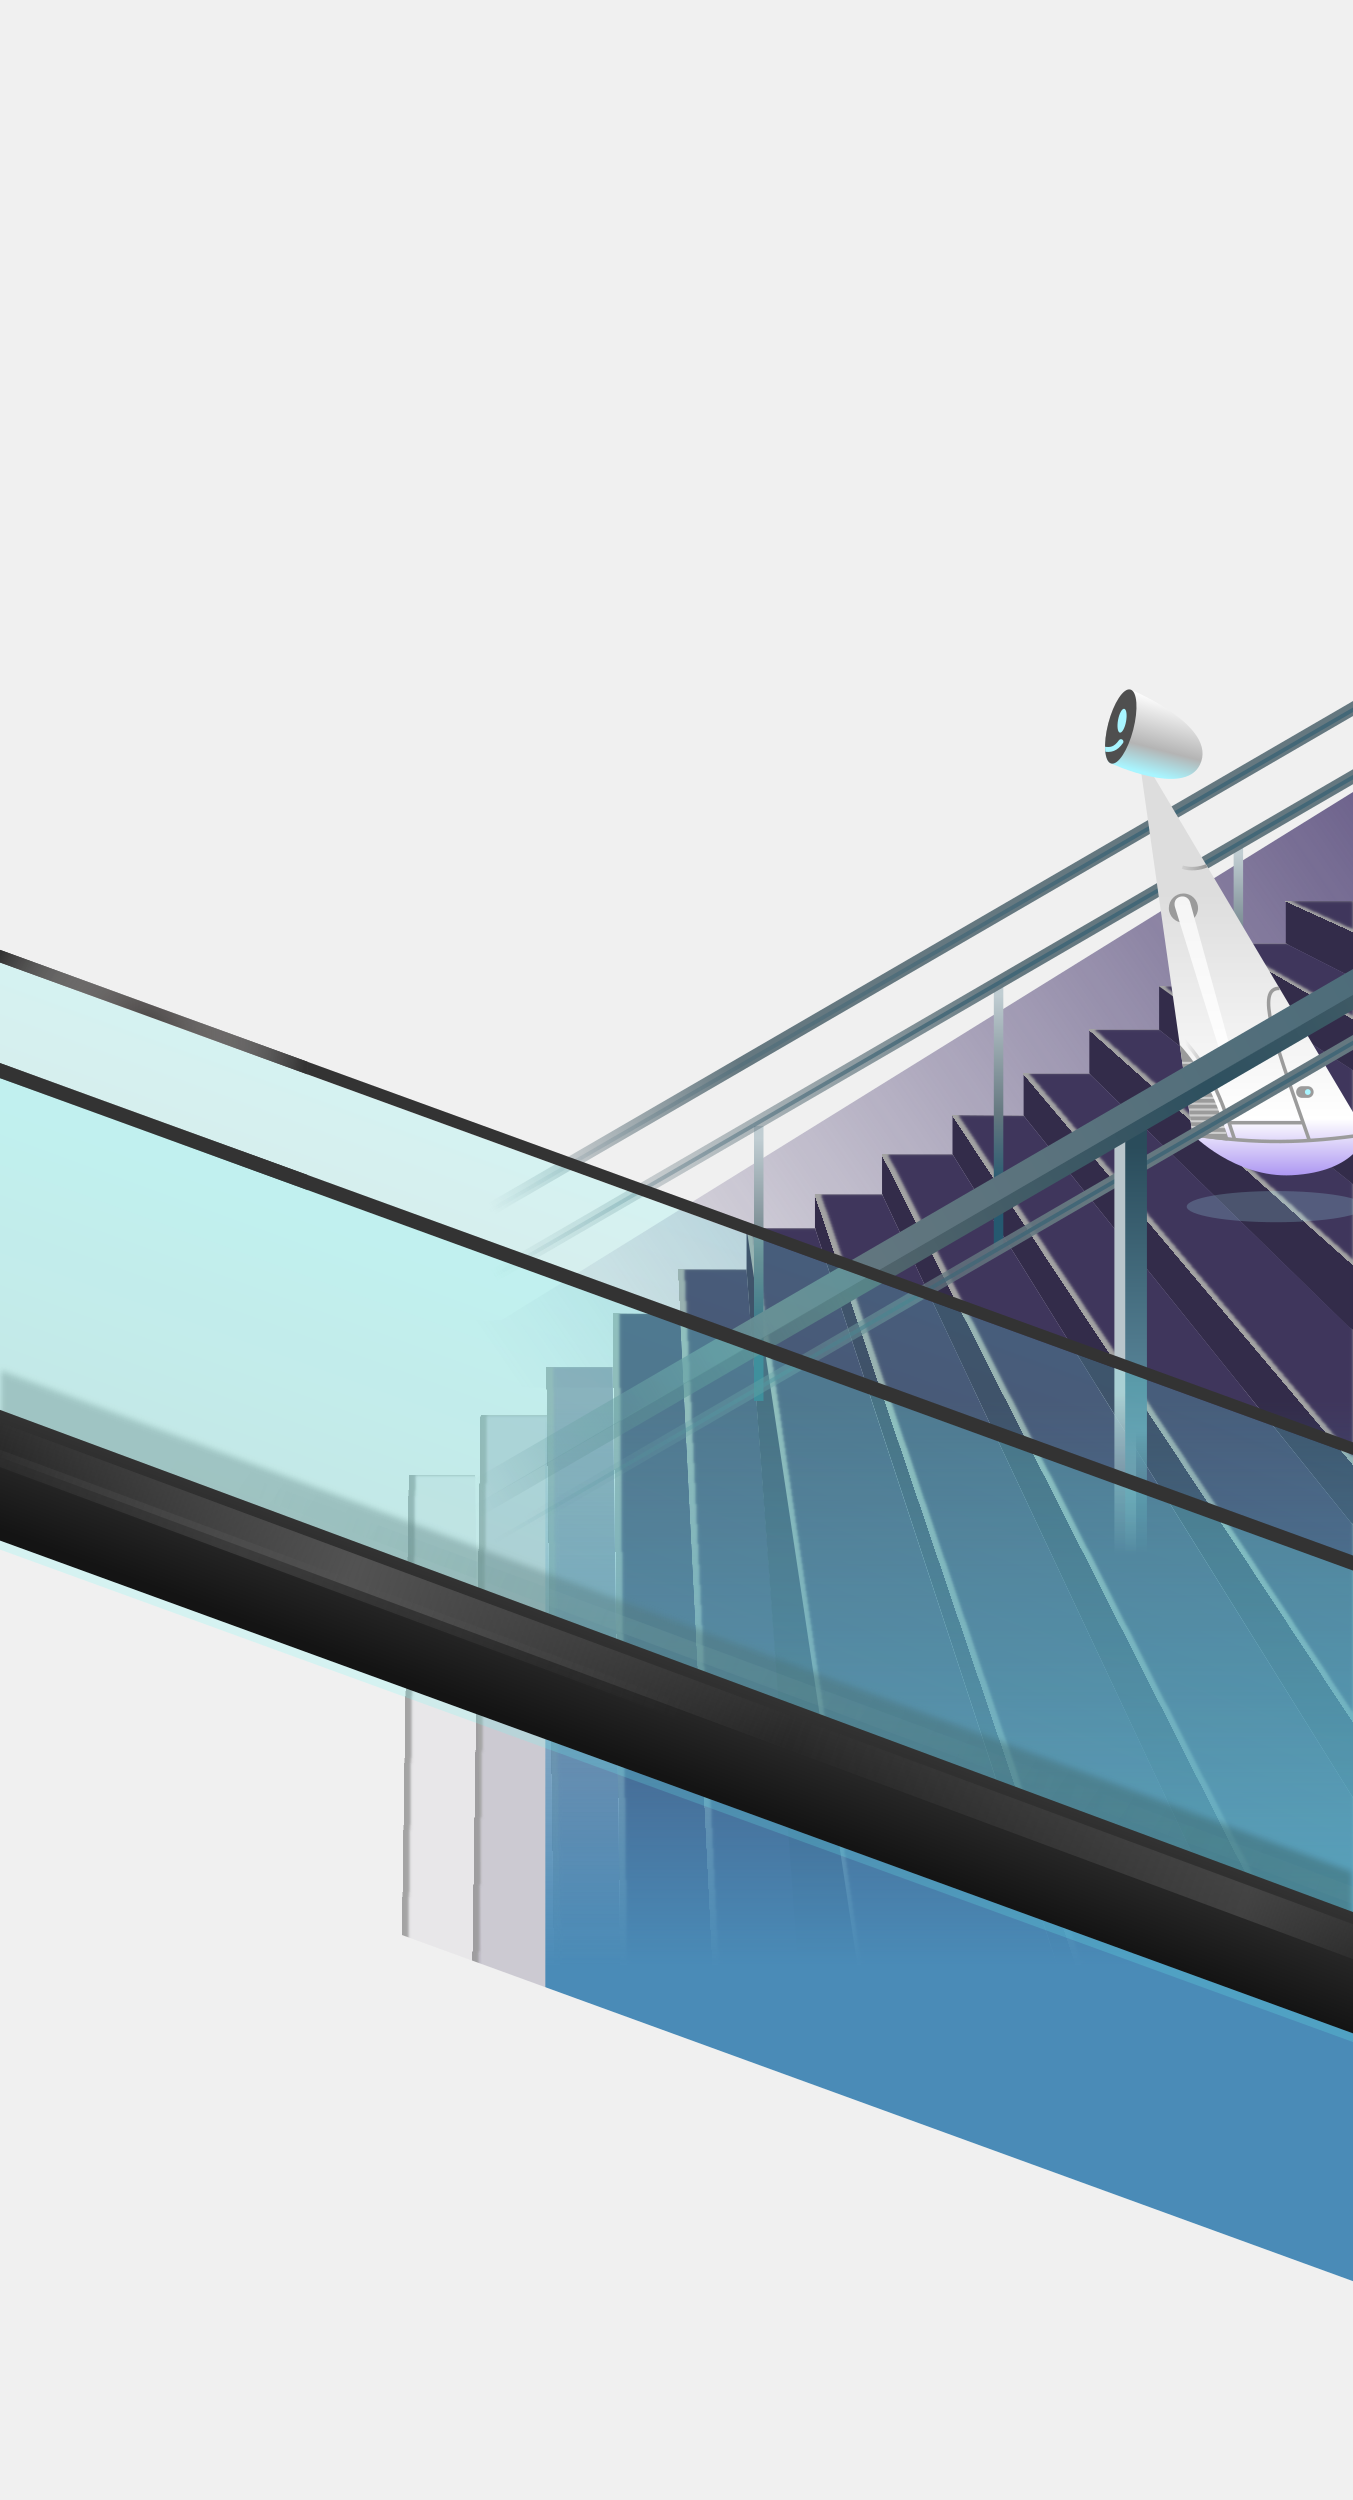
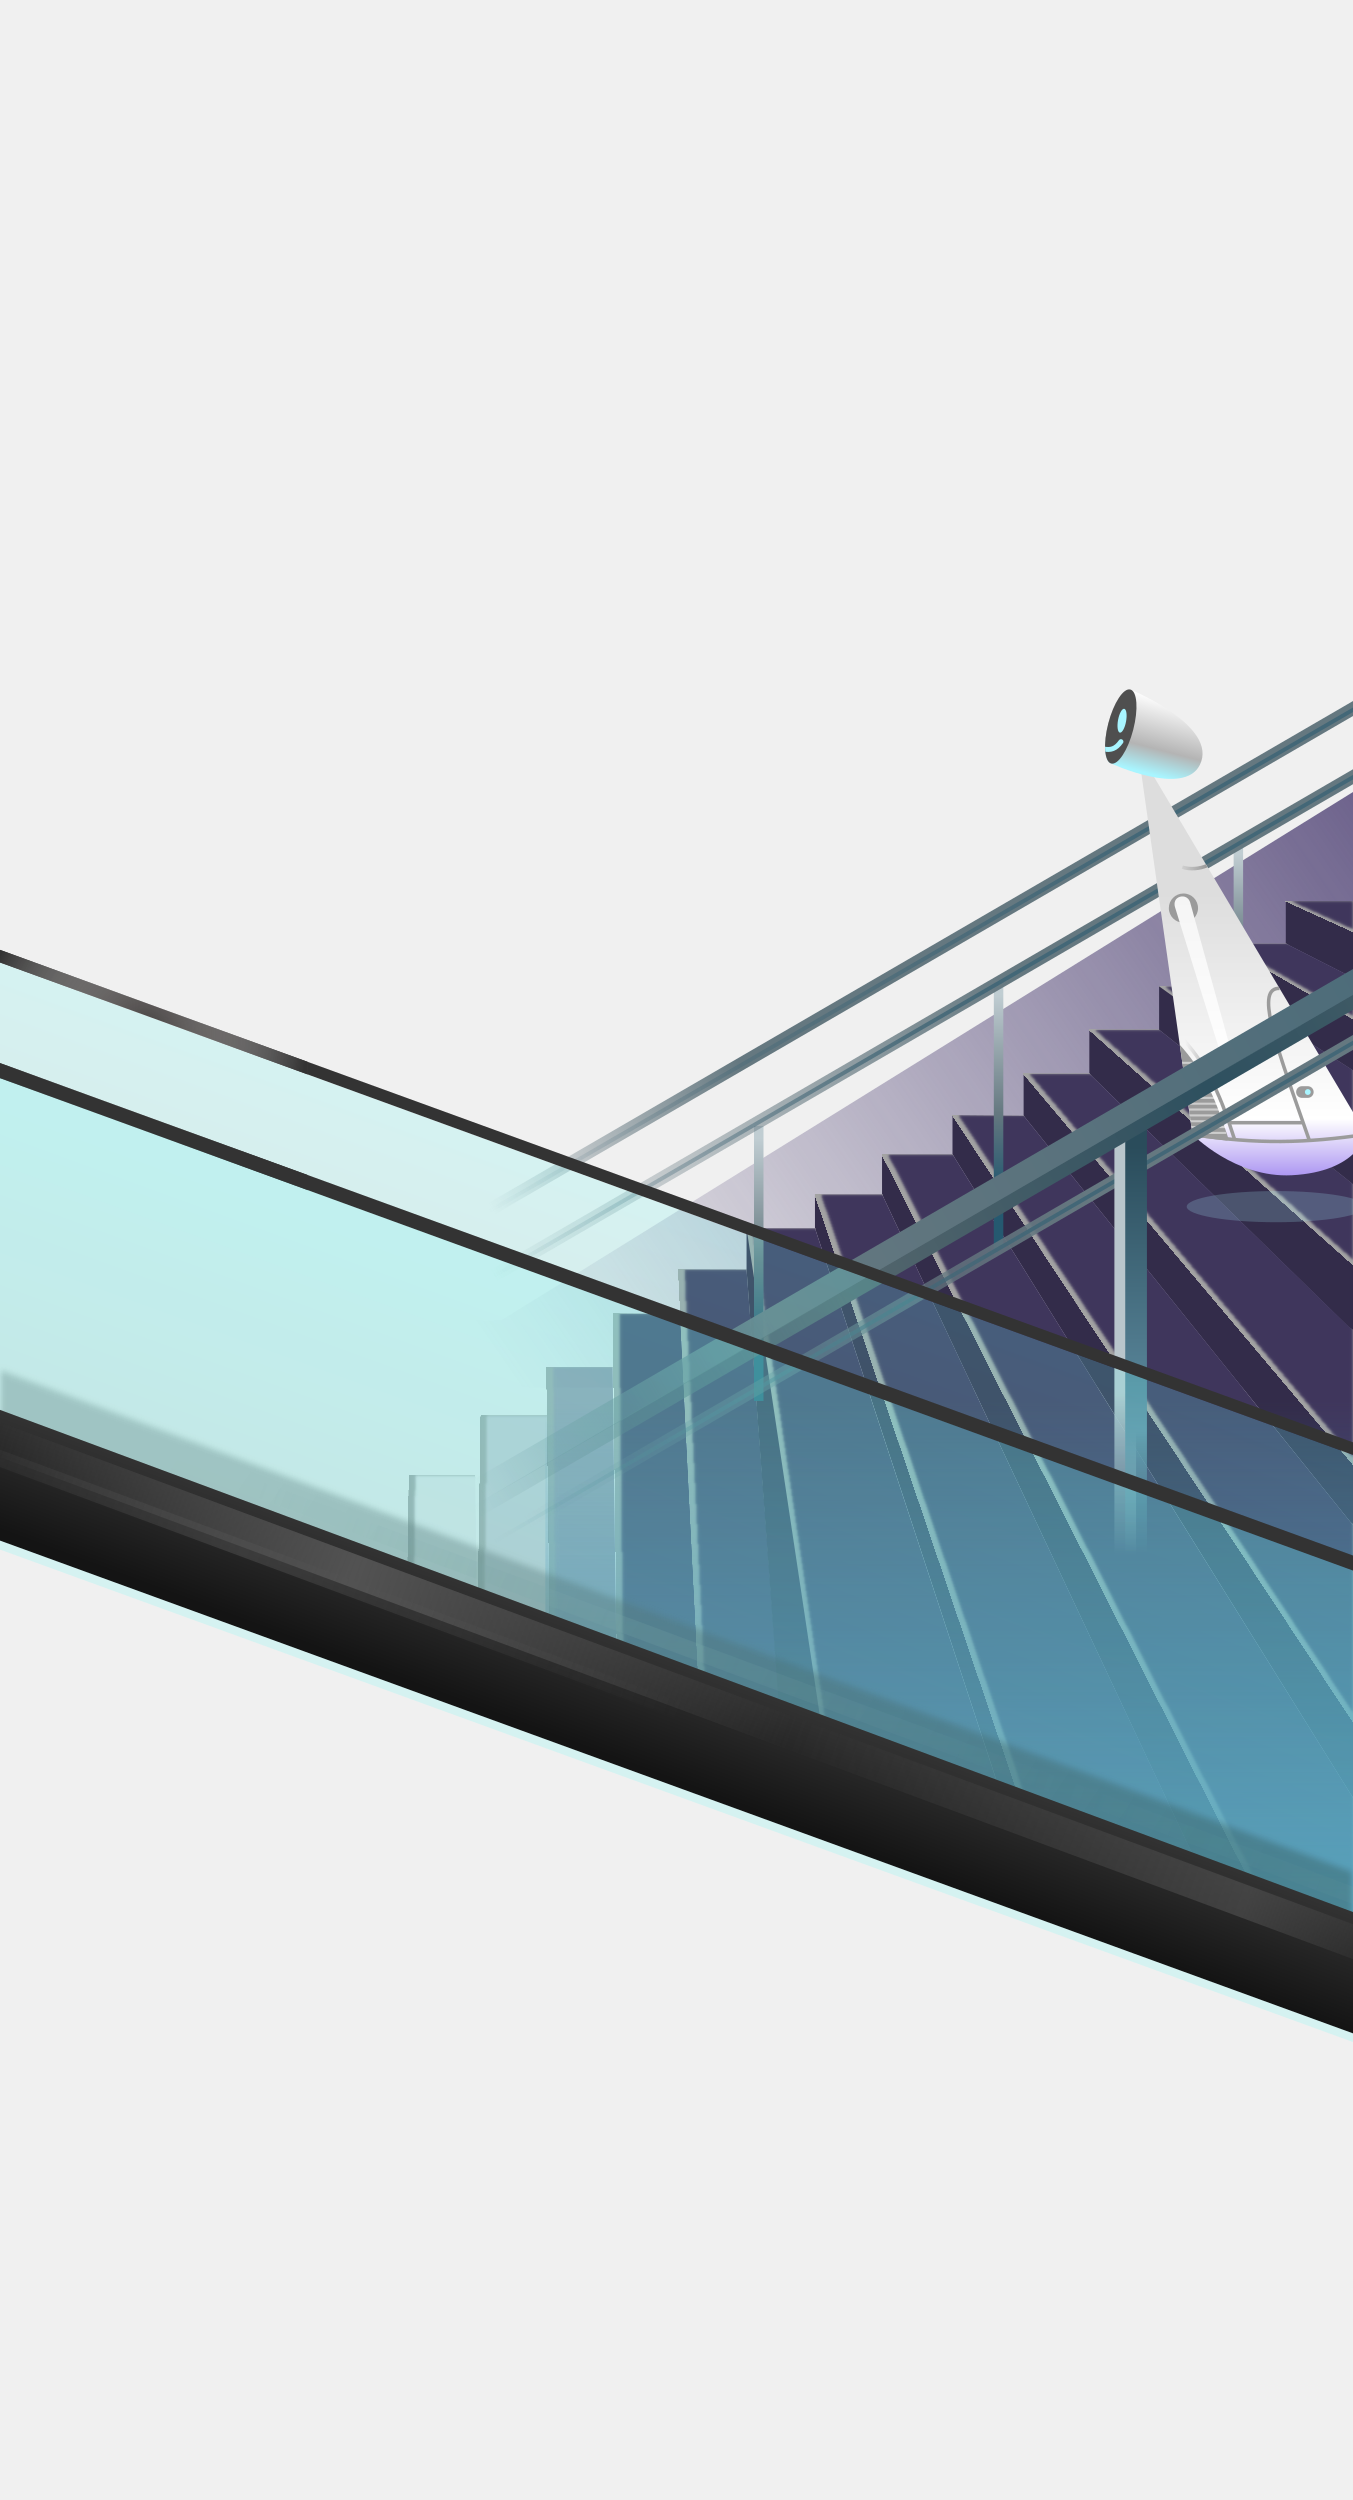
<svg xmlns="http://www.w3.org/2000/svg" width="414" height="765" viewBox="0 0 414 765" fill="none">
-   <mask id="mask0" mask-type="alpha" maskUnits="userSpaceOnUse" x="-108" y="0" width="598" height="726">
-     <path d="M-108 0H489.016V725.333L-108 508.044V0Z" fill="url(#paint0_linear)" />
+   <mask id="mask0" mask-type="alpha" maskUnits="userSpaceOnUse" x="-108" y="0" width="597" height="630">
+     <path d="M-108 0H489V630L-108 441.27V0Z" fill="url(#paint0_linear)" />
  </mask>
  <g mask="url(#mask0)">
    <path d="M489.016 424.545V242.123H414.389L153.402 404.022H128.733V424.545H489.016Z" fill="url(#paint1_linear)" />
    <g filter="url(#filter0_i)">
      <path d="M373.966 301.825L491.918 377.488L493.162 402.157L354.688 301.825L373.966 301.825Z" fill="#3F365C" />
    </g>
    <path d="M333.336 315.092V328.566L504.564 495.855L493.369 457.712L333.336 315.092Z" fill="#332C4A" />
    <path d="M313.228 328.566V341.419L491.089 562.605V539.388L313.228 328.566Z" fill="#332C4A" />
    <path d="M291.462 341.211V353.235L494.406 679.313V647.597L291.462 341.211Z" fill="#332C4A" />
    <path d="M269.903 353.235V365.465L447.971 744.197H468.079L269.903 353.235Z" fill="#332C4A" />
    <path d="M249.38 365.465V375.83L367.54 735.284H374.795L249.38 365.465Z" fill="#332C4A" />
    <g filter="url(#filter1_i)">
      <path d="M354.688 315.092L534.414 458.334L497.034 460.923L333.336 315.092L354.688 315.092Z" fill="#3F365C" />
    </g>
    <g filter="url(#filter2_i)">
      <path d="M333.336 328.566L498.967 490.051L498.967 548.716L313.228 328.566L333.336 328.566Z" fill="#3F365C" />
    </g>
    <g filter="url(#filter3_i)">
      <path d="M313.228 341.418L495.028 567.373L495.028 649.462L291.462 341.211L313.228 341.418Z" fill="#3F365C" />
    </g>
    <path d="M417.863 369.232C417.863 371.865 405.612 374 390.5 374C375.388 374 363.137 371.865 363.137 369.232C363.137 366.599 375.388 364.464 390.5 364.464C405.612 364.464 417.863 366.599 417.863 369.232Z" fill="url(#paint2_linear)" fill-opacity="0.2" />
    <g filter="url(#filter4_i)">
      <path d="M291.462 353.235L503.734 694.239L503.734 814.886L269.903 353.235L291.462 353.235Z" fill="#3F365C" />
    </g>
    <g filter="url(#filter5_i)">
      <path d="M269.903 365.465L447.142 742.124L377.076 742.124L249.381 365.465L269.903 365.465Z" fill="#3F365C" />
    </g>
    <g filter="url(#filter6_i)">
      <path d="M249.38 375.83L367.954 736.735L281.719 736.735L228.443 375.83L249.38 375.83Z" fill="#3F365C" />
    </g>
    <g filter="url(#filter7_i)">
      <path d="M208.129 402.157L225.127 742.124L191.752 742.124L187.606 401.95L208.129 402.157Z" fill="#3F365C" />
    </g>
    <g filter="url(#filter8_i)">
      <path d="M187.463 418.326L191.609 737.357H171.436L167.291 418.326H187.463Z" fill="#3F365C" fill-opacity="0.5" />
    </g>
    <g filter="url(#filter9_i)">
      <path d="M167.355 433.251L171.501 752.282H142.415L147.183 433.251H167.355Z" fill="#3F365C" fill-opacity="0.2" />
    </g>
    <g filter="url(#filter10_i)">
      <path d="M145.382 451.493L149.528 770.524H120.441L125.209 451.493H145.382Z" fill="#3F365C" fill-opacity="0.05" />
    </g>
    <path d="M393.452 275.705V288.765L492.54 339.138V320.82L393.452 275.705Z" fill="#332C4A" />
    <g filter="url(#filter11_i)">
      <path d="M415.218 275.705L505.6 313.019L500.832 324.628L393.452 275.705L415.218 275.705Z" fill="#3F365C" />
    </g>
    <path d="M373.966 288.765V301.825L490.882 376.867V353.442L373.966 288.765Z" fill="#332C4A" />
    <path d="M354.688 301.825V315.092L492.748 425.167V400.913L354.688 301.825Z" fill="#332C4A" />
    <g filter="url(#filter12_i)">
      <path d="M393.452 288.765L490.26 337.895L490.26 355.515L373.966 288.765L393.452 288.765Z" fill="#3F365C" />
    </g>
    <g filter="url(#filter13_i)">
      <path d="M228.444 388.475L254.77 735.491L224.713 735.491L207.609 388.421L228.444 388.475Z" fill="#3F365C" />
    </g>
    <path d="M228.443 375.83V388.475L254.148 735.698H282.548L228.443 375.83Z" fill="#332C4A" />
    <path d="M166.876 428.691H521.354V733.003H166.876V428.691Z" fill="url(#paint3_linear)" />
  </g>
  <rect x="230.724" y="428.691" width="84.163" height="2.902" transform="rotate(-90 230.724 428.691)" fill="url(#paint4_linear)" />
  <rect x="377.49" y="324.213" width="65.921" height="2.902" transform="rotate(-90 377.49 324.213)" fill="url(#paint5_linear)" />
  <rect x="304.107" y="382.256" width="81.675" height="2.902" transform="rotate(-90 304.107 382.256)" fill="url(#paint6_linear)" />
  <rect x="124.173" y="403.693" width="425.789" height="3.96" transform="rotate(-30.1422 124.173 403.693)" fill="url(#paint7_linear)" />
  <rect x="125.002" y="404.937" width="425.789" height="1.216" transform="rotate(-30.1422 125.002 404.937)" fill="url(#paint8_linear)" />
  <rect x="111.32" y="390.284" width="456.054" height="3.96" transform="rotate(-30.1422 111.32 390.284)" fill="url(#paint9_linear)" />
  <rect x="112.564" y="391.527" width="425.789" height="1.216" transform="rotate(-30.1422 112.564 391.527)" fill="url(#paint10_linear)" />
  <path d="M364.898 347.118L349.263 236.776L352.837 237.223L418.059 347.118C418.059 347.118 415.449 358.591 395.276 359.626C377.853 360.519 364.898 347.118 364.898 347.118Z" fill="url(#paint11_linear)" />
  <mask id="mask1" mask-type="alpha" maskUnits="userSpaceOnUse" x="349" y="236" width="70" height="124">
    <path d="M364.898 347.118L349.263 236.776L352.837 237.223L418.059 347.118C418.059 347.118 415.449 358.591 395.276 359.626C377.853 360.519 364.898 347.118 364.898 347.118Z" fill="url(#paint12_linear)" />
  </mask>
  <g mask="url(#mask1)">
    <path d="M369.275 264.92C367.132 265.814 364.356 266.151 361.771 265.367M359.984 315.847C368.584 324.703 372.801 332.896 377.854 348.905" stroke="url(#paint13_linear)" stroke-width="1.077" stroke-linejoin="round" />
    <path d="M363.558 347.117L358.744 318.08C366.934 326.514 370.653 333.941 375.353 348.458L363.558 347.117Z" fill="#9B9B9B" stroke="#9B9B9B" stroke-width="1.077" stroke-linejoin="round" />
    <path d="M366.239 325.228H343.544" stroke="white" stroke-opacity="0.5" stroke-width="0.646" stroke-linejoin="round" />
    <path d="M367.132 327.015H344.437" stroke="white" stroke-opacity="0.5" stroke-width="0.646" stroke-linejoin="round" />
    <path d="M368.026 328.802H345.331" stroke="white" stroke-opacity="0.5" stroke-width="0.646" stroke-linejoin="round" />
    <path d="M368.919 330.589H346.224" stroke="white" stroke-opacity="0.5" stroke-width="0.646" stroke-linejoin="round" />
    <path d="M369.812 332.375H347.118" stroke="white" stroke-opacity="0.5" stroke-width="0.646" stroke-linejoin="round" />
    <path d="M371.6 334.163H348.905" stroke="white" stroke-opacity="0.5" stroke-width="0.646" stroke-linejoin="round" />
    <path d="M372.493 335.949H349.798" stroke="white" stroke-opacity="0.5" stroke-width="0.646" stroke-linejoin="round" />
    <path d="M373.386 337.736H350.692" stroke="white" stroke-opacity="0.5" stroke-width="0.646" stroke-linejoin="round" />
    <path d="M373.386 339.523H350.692" stroke="white" stroke-opacity="0.5" stroke-width="0.646" stroke-linejoin="round" />
    <path d="M374.279 341.31H351.585" stroke="white" stroke-opacity="0.5" stroke-width="0.646" stroke-linejoin="round" />
    <path d="M374.279 343.097H351.585" stroke="white" stroke-opacity="0.5" stroke-width="0.646" stroke-linejoin="round" />
    <path d="M375.173 344.884H352.478" stroke="white" stroke-opacity="0.5" stroke-width="0.646" stroke-linejoin="round" />
    <path d="M375.173 346.671H352.478" stroke="white" stroke-opacity="0.5" stroke-width="0.646" stroke-linejoin="round" />
    <path d="M364.898 347.117C384.554 350.245 399.743 349.798 418.059 347.117" stroke="#9B9B9B" stroke-width="1.077" stroke-linejoin="round" />
    <path d="M391.546 302.445C384.231 302.176 389.856 318.125 398.761 343.544M400.636 348.904C399.998 347.074 399.372 345.287 398.761 343.544M398.761 343.544H376.066" stroke="#9B9B9B" stroke-width="1.077" stroke-linejoin="round" />
  </g>
  <path d="M340.035 233.64C337.93 233.095 337.535 227.583 339.153 221.328C340.772 215.073 343.791 210.444 345.896 210.988C345.896 210.988 373.093 222.175 367.132 234.096C362.218 243.924 340.035 233.64 340.035 233.64Z" fill="url(#paint14_linear)" />
  <ellipse rx="3.938" ry="11.699" transform="matrix(-0.968118 -0.250493 -0.250493 0.968118 342.956 222.312)" fill="#4F4F4F" />
  <ellipse rx="1.247" ry="3.706" transform="matrix(-0.983711 -0.179756 -0.179756 0.983711 343.349 220.542)" fill="#A8F5FF" />
-   <mask id="mask2" mask-type="alpha" maskUnits="userSpaceOnUse" x="336" y="210" width="14" height="25">
+   <mask id="mask2" mask-type="alpha" maskUnits="userSpaceOnUse" x="338" y="210" width="10" height="24">
    <ellipse rx="3.938" ry="11.699" transform="matrix(-0.968118 -0.250493 -0.250493 0.968118 342.956 222.312)" fill="#3F3F3F" />
  </mask>
  <g mask="url(#mask2)">
    <path d="M343.009 226.948C341.4 229.214 339.882 229.629 337.648 229.182" stroke="#A8F5FF" stroke-width="1.508" stroke-linecap="round" />
  </g>
  <rect width="5.361" height="3.574" rx="1.787" transform="matrix(-1 0 0 1 401.977 332.375)" fill="#9B9B9B" />
  <circle r="4.467" transform="matrix(-1 0 0 1 362.129 277.875)" fill="#9B9B9B" />
  <circle r="0.893" transform="matrix(-1 0 0 1 400.19 334.162)" fill="#A8F5FF" />
  <path d="M364.206 276.196C363.8 274.773 362.503 274.004 361.079 274.409C359.656 274.815 359.139 276.14 359.544 277.563C359.544 277.563 374.034 324.889 374.927 326.23C375.82 327.57 376.714 328.591 377.16 328.463C377.95 328.238 378.013 326.313 377.608 324.889L364.206 276.196Z" fill="url(#paint15_linear)" />
  <rect x="147.805" y="471.272" width="425.789" height="3.96" transform="rotate(-30.1422 147.805 471.272)" fill="url(#paint16_linear)" />
  <rect x="148.634" y="472.516" width="425.789" height="1.216" transform="rotate(-30.1422 148.634 472.516)" fill="url(#paint17_linear)" />
  <rect x="341.006" y="475.955" width="129.354" height="6.634" transform="rotate(-90 341.006 475.955)" fill="url(#paint18_linear)" />
  <rect x="344.323" y="475.955" width="131.012" height="6.634" transform="rotate(-90 344.323 475.955)" fill="url(#paint19_linear)" />
  <rect x="139.646" y="455.832" width="425.789" height="7.05" transform="rotate(-30.1422 139.646 455.832)" fill="url(#paint20_linear)" />
  <rect x="142.415" y="462.151" width="425.789" height="3.96" transform="rotate(-30.1422 142.415 462.151)" fill="url(#paint21_radial)" />
  <g filter="url(#filter14_f)">
    <path d="M448.487 622.606L-19.966 451.993V411.859L448.487 585.721V622.606Z" fill="url(#paint22_linear)" fill-opacity="0.4" />
  </g>
  <path d="M72.977 453.456L514.945 617.406" stroke="url(#paint23_linear)" stroke-opacity="0.2" stroke-width="5" />
  <path d="M-94.7 260.048L631.01 524.185L565.154 671.514L-160.556 407.378L-94.7 260.048Z" fill="url(#paint24_linear)" fill-opacity="0.2" />
  <rect x="-92.909" y="256.845" width="772.284" height="3.624" transform="rotate(20 -92.9089 256.845)" fill="#333333" />
  <mask id="mask3" mask-type="alpha" maskUnits="userSpaceOnUse" x="-114" y="171" width="751" height="469">
    <path fill-rule="evenodd" clip-rule="evenodd" d="M632.8 520.982L-92.91 256.845L-94.15 260.251L631.56 524.387L632.8 520.982ZM617.151 549.917L-108.559 285.78L-110.042 289.855L615.668 553.992L617.151 549.917Z" fill="#333333" />
  </mask>
  <g mask="url(#mask3)">
    <rect x="-5.667" y="264.32" width="99.768" height="104.642" fill="url(#paint25_linear)" fill-opacity="0.05" />
    <rect x="-5.667" y="264.32" width="99.768" height="104.642" fill="url(#paint26_radial)" />
  </g>
  <rect x="-125.369" y="283.146" width="772.284" height="136.627" transform="rotate(20 -125.369 283.146)" fill="#6AFBF6" fill-opacity="0.2" />
  <rect x="-108.56" y="285.781" width="772.284" height="4.337" transform="rotate(20 -108.56 285.781)" fill="#333333" />
  <path d="M448.453 634.747L-20 464.135V424L448.453 597.862V634.747Z" fill="url(#paint27_linear)" />
  <path d="M-8.592 437.369L433.376 601.32" stroke="url(#paint28_linear)" stroke-width="10" />
  <path d="M-42.389 430.545L399.578 594.495" stroke="url(#paint29_linear)" stroke-opacity="0.5" stroke-width="5" />
  <defs>
-     <filter id="filter0_i" x="340.429" y="294.621" width="171.226" height="107.536" filterUnits="userSpaceOnUse" color-interpolation-filters="sRGB">
-       <feFlood flood-opacity="0" result="BackgroundImageFix" />
-       <feBlend mode="normal" in="SourceGraphic" in2="BackgroundImageFix" result="shape" />
-       <feColorMatrix in="SourceAlpha" type="matrix" values="0 0 0 0 0 0 0 0 0 0 0 0 0 0 0 0 0 0 127 0" result="hardAlpha" />
-       <feOffset dx="2" />
-       <feGaussianBlur stdDeviation="0.5" />
-       <feComposite in2="hardAlpha" operator="arithmetic" k2="-1" k3="1" />
-       <feColorMatrix type="matrix" values="0 0 0 0 0.64 0 0 0 0 0.64 0 0 0 0 0.64 0 0 0 1 0" />
-       <feBlend mode="normal" in2="shape" result="effect1_innerShadow" />
-     </filter>
-     <filter id="filter1_i" x="306.308" y="307.114" width="252.478" height="167.343" filterUnits="userSpaceOnUse" color-interpolation-filters="sRGB">
-       <feFlood flood-opacity="0" result="BackgroundImageFix" />
-       <feBlend mode="normal" in="SourceGraphic" in2="BackgroundImageFix" result="shape" />
-       <feColorMatrix in="SourceAlpha" type="matrix" values="0 0 0 0 0 0 0 0 0 0 0 0 0 0 0 0 0 0 127 0" result="hardAlpha" />
-       <feOffset dx="2" />
-       <feGaussianBlur stdDeviation="0.5" />
-       <feComposite in2="hardAlpha" operator="arithmetic" k2="-1" k3="1" />
-       <feColorMatrix type="matrix" values="0 0 0 0 0.64 0 0 0 0 0.64 0 0 0 0 0.64 0 0 0 1 0" />
-       <feBlend mode="normal" in2="shape" result="effect1_innerShadow" />
-     </filter>
-     <filter id="filter2_i" x="262.128" y="321.053" width="292.312" height="227.663" filterUnits="userSpaceOnUse" color-interpolation-filters="sRGB">
-       <feFlood flood-opacity="0" result="BackgroundImageFix" />
-       <feBlend mode="normal" in="SourceGraphic" in2="BackgroundImageFix" result="shape" />
-       <feColorMatrix in="SourceAlpha" type="matrix" values="0 0 0 0 0 0 0 0 0 0 0 0 0 0 0 0 0 0 127 0" result="hardAlpha" />
-       <feOffset dx="2" />
-       <feGaussianBlur stdDeviation="0.5" />
-       <feComposite in2="hardAlpha" operator="arithmetic" k2="-1" k3="1" />
-       <feColorMatrix type="matrix" values="0 0 0 0 0.64 0 0 0 0 0.64 0 0 0 0 0.64 0 0 0 1 0" />
-       <feBlend mode="normal" in2="shape" result="effect1_innerShadow" />
-     </filter>
-     <filter id="filter3_i" x="210.433" y="333.25" width="370.199" height="316.212" filterUnits="userSpaceOnUse" color-interpolation-filters="sRGB">
-       <feFlood flood-opacity="0" result="BackgroundImageFix" />
-       <feBlend mode="normal" in="SourceGraphic" in2="BackgroundImageFix" result="shape" />
-       <feColorMatrix in="SourceAlpha" type="matrix" values="0 0 0 0 0 0 0 0 0 0 0 0 0 0 0 0 0 0 127 0" result="hardAlpha" />
-       <feOffset dx="2" />
-       <feGaussianBlur stdDeviation="0.5" />
-       <feComposite in2="hardAlpha" operator="arithmetic" k2="-1" k3="1" />
-       <feColorMatrix type="matrix" values="0 0 0 0 0.64 0 0 0 0 0.64 0 0 0 0 0.64 0 0 0 1 0" />
-       <feBlend mode="normal" in2="shape" result="effect1_innerShadow" />
-     </filter>
-     <filter id="filter4_i" x="136.631" y="345.179" width="504.992" height="469.707" filterUnits="userSpaceOnUse" color-interpolation-filters="sRGB">
-       <feFlood flood-opacity="0" result="BackgroundImageFix" />
-       <feBlend mode="normal" in="SourceGraphic" in2="BackgroundImageFix" result="shape" />
-       <feColorMatrix in="SourceAlpha" type="matrix" values="0 0 0 0 0 0 0 0 0 0 0 0 0 0 0 0 0 0 127 0" result="hardAlpha" />
-       <feOffset dx="2" />
-       <feGaussianBlur stdDeviation="0.5" />
-       <feComposite in2="hardAlpha" operator="arithmetic" k2="-1" k3="1" />
-       <feColorMatrix type="matrix" values="0 0 0 0 0.64 0 0 0 0 0.64 0 0 0 0 0.64 0 0 0 1 0" />
-       <feBlend mode="normal" in2="shape" result="effect1_innerShadow" />
-     </filter>
-     <filter id="filter5_i" x="130.061" y="357.797" width="429.089" height="410.509" filterUnits="userSpaceOnUse" color-interpolation-filters="sRGB">
-       <feFlood flood-opacity="0" result="BackgroundImageFix" />
-       <feBlend mode="normal" in="SourceGraphic" in2="BackgroundImageFix" result="shape" />
-       <feColorMatrix in="SourceAlpha" type="matrix" values="0 0 0 0 0 0 0 0 0 0 0 0 0 0 0 0 0 0 127 0" result="hardAlpha" />
-       <feOffset dx="2" />
-       <feGaussianBlur stdDeviation="0.5" />
-       <feComposite in2="hardAlpha" operator="arithmetic" k2="-1" k3="1" />
-       <feColorMatrix type="matrix" values="0 0 0 0 0.64 0 0 0 0 0.64 0 0 0 0 0.64 0 0 0 1 0" />
-       <feBlend mode="normal" in2="shape" result="effect1_innerShadow" />
-     </filter>
-     <filter id="filter6_i" x="102.525" y="368.007" width="381.392" height="400.951" filterUnits="userSpaceOnUse" color-interpolation-filters="sRGB">
-       <feFlood flood-opacity="0" result="BackgroundImageFix" />
-       <feBlend mode="normal" in="SourceGraphic" in2="BackgroundImageFix" result="shape" />
-       <feColorMatrix in="SourceAlpha" type="matrix" values="0 0 0 0 0 0 0 0 0 0 0 0 0 0 0 0 0 0 127 0" result="hardAlpha" />
-       <feOffset dx="2" />
-       <feGaussianBlur stdDeviation="0.5" />
-       <feComposite in2="hardAlpha" operator="arithmetic" k2="-1" k3="1" />
-       <feColorMatrix type="matrix" values="0 0 0 0 0.64 0 0 0 0 0.64 0 0 0 0 0.64 0 0 0 1 0" />
-       <feBlend mode="normal" in2="shape" result="effect1_innerShadow" />
-     </filter>
-     <filter id="filter7_i" x="61.191" y="394.454" width="289.117" height="360.142" filterUnits="userSpaceOnUse" color-interpolation-filters="sRGB">
+     <filter id="filter0_i" x="354.688" y="301.825" width="139.475" height="100.332" filterUnits="userSpaceOnUse" color-interpolation-filters="sRGB">
+       <feFlood flood-opacity="0" result="BackgroundImageFix" />
+       <feBlend mode="normal" in="SourceGraphic" in2="BackgroundImageFix" result="shape" />
+       <feColorMatrix in="SourceAlpha" type="matrix" values="0 0 0 0 0 0 0 0 0 0 0 0 0 0 0 0 0 0 127 0" result="hardAlpha" />
+       <feOffset dx="2" />
+       <feGaussianBlur stdDeviation="0.5" />
+       <feComposite in2="hardAlpha" operator="arithmetic" k2="-1" k3="1" />
+       <feColorMatrix type="matrix" values="0 0 0 0 0.64 0 0 0 0 0.64 0 0 0 0 0.64 0 0 0 1 0" />
+       <feBlend mode="normal" in2="shape" result="effect1_innerShadow" />
+     </filter>
+     <filter id="filter1_i" x="333.336" y="315.092" width="202.079" height="145.832" filterUnits="userSpaceOnUse" color-interpolation-filters="sRGB">
+       <feFlood flood-opacity="0" result="BackgroundImageFix" />
+       <feBlend mode="normal" in="SourceGraphic" in2="BackgroundImageFix" result="shape" />
+       <feColorMatrix in="SourceAlpha" type="matrix" values="0 0 0 0 0 0 0 0 0 0 0 0 0 0 0 0 0 0 127 0" result="hardAlpha" />
+       <feOffset dx="2" />
+       <feGaussianBlur stdDeviation="0.5" />
+       <feComposite in2="hardAlpha" operator="arithmetic" k2="-1" k3="1" />
+       <feColorMatrix type="matrix" values="0 0 0 0 0.64 0 0 0 0 0.64 0 0 0 0 0.64 0 0 0 1 0" />
+       <feBlend mode="normal" in2="shape" result="effect1_innerShadow" />
+     </filter>
+     <filter id="filter2_i" x="313.228" y="328.566" width="186.738" height="220.15" filterUnits="userSpaceOnUse" color-interpolation-filters="sRGB">
+       <feFlood flood-opacity="0" result="BackgroundImageFix" />
+       <feBlend mode="normal" in="SourceGraphic" in2="BackgroundImageFix" result="shape" />
+       <feColorMatrix in="SourceAlpha" type="matrix" values="0 0 0 0 0 0 0 0 0 0 0 0 0 0 0 0 0 0 127 0" result="hardAlpha" />
+       <feOffset dx="2" />
+       <feGaussianBlur stdDeviation="0.5" />
+       <feComposite in2="hardAlpha" operator="arithmetic" k2="-1" k3="1" />
+       <feColorMatrix type="matrix" values="0 0 0 0 0.64 0 0 0 0 0.64 0 0 0 0 0.64 0 0 0 1 0" />
+       <feBlend mode="normal" in2="shape" result="effect1_innerShadow" />
+     </filter>
+     <filter id="filter3_i" x="291.462" y="341.211" width="204.566" height="308.251" filterUnits="userSpaceOnUse" color-interpolation-filters="sRGB">
+       <feFlood flood-opacity="0" result="BackgroundImageFix" />
+       <feBlend mode="normal" in="SourceGraphic" in2="BackgroundImageFix" result="shape" />
+       <feColorMatrix in="SourceAlpha" type="matrix" values="0 0 0 0 0 0 0 0 0 0 0 0 0 0 0 0 0 0 127 0" result="hardAlpha" />
+       <feOffset dx="2" />
+       <feGaussianBlur stdDeviation="0.5" />
+       <feComposite in2="hardAlpha" operator="arithmetic" k2="-1" k3="1" />
+       <feColorMatrix type="matrix" values="0 0 0 0 0.64 0 0 0 0 0.64 0 0 0 0 0.64 0 0 0 1 0" />
+       <feBlend mode="normal" in2="shape" result="effect1_innerShadow" />
+     </filter>
+     <filter id="filter4_i" x="269.902" y="353.235" width="234.832" height="461.651" filterUnits="userSpaceOnUse" color-interpolation-filters="sRGB">
+       <feFlood flood-opacity="0" result="BackgroundImageFix" />
+       <feBlend mode="normal" in="SourceGraphic" in2="BackgroundImageFix" result="shape" />
+       <feColorMatrix in="SourceAlpha" type="matrix" values="0 0 0 0 0 0 0 0 0 0 0 0 0 0 0 0 0 0 127 0" result="hardAlpha" />
+       <feOffset dx="2" />
+       <feGaussianBlur stdDeviation="0.5" />
+       <feComposite in2="hardAlpha" operator="arithmetic" k2="-1" k3="1" />
+       <feColorMatrix type="matrix" values="0 0 0 0 0.64 0 0 0 0 0.64 0 0 0 0 0.64 0 0 0 1 0" />
+       <feBlend mode="normal" in2="shape" result="effect1_innerShadow" />
+     </filter>
+     <filter id="filter5_i" x="249.381" y="365.465" width="198.762" height="376.659" filterUnits="userSpaceOnUse" color-interpolation-filters="sRGB">
+       <feFlood flood-opacity="0" result="BackgroundImageFix" />
+       <feBlend mode="normal" in="SourceGraphic" in2="BackgroundImageFix" result="shape" />
+       <feColorMatrix in="SourceAlpha" type="matrix" values="0 0 0 0 0 0 0 0 0 0 0 0 0 0 0 0 0 0 127 0" result="hardAlpha" />
+       <feOffset dx="2" />
+       <feGaussianBlur stdDeviation="0.5" />
+       <feComposite in2="hardAlpha" operator="arithmetic" k2="-1" k3="1" />
+       <feColorMatrix type="matrix" values="0 0 0 0 0.64 0 0 0 0 0.64 0 0 0 0 0.64 0 0 0 1 0" />
+       <feBlend mode="normal" in2="shape" result="effect1_innerShadow" />
+     </filter>
+     <filter id="filter6_i" x="228.443" y="375.83" width="140.511" height="360.905" filterUnits="userSpaceOnUse" color-interpolation-filters="sRGB">
+       <feFlood flood-opacity="0" result="BackgroundImageFix" />
+       <feBlend mode="normal" in="SourceGraphic" in2="BackgroundImageFix" result="shape" />
+       <feColorMatrix in="SourceAlpha" type="matrix" values="0 0 0 0 0 0 0 0 0 0 0 0 0 0 0 0 0 0 127 0" result="hardAlpha" />
+       <feOffset dx="2" />
+       <feGaussianBlur stdDeviation="0.5" />
+       <feComposite in2="hardAlpha" operator="arithmetic" k2="-1" k3="1" />
+       <feColorMatrix type="matrix" values="0 0 0 0 0.64 0 0 0 0 0.64 0 0 0 0 0.64 0 0 0 1 0" />
+       <feBlend mode="normal" in2="shape" result="effect1_innerShadow" />
+     </filter>
+     <filter id="filter7_i" x="187.606" y="401.949" width="38.521" height="340.175" filterUnits="userSpaceOnUse" color-interpolation-filters="sRGB">
      <feFlood flood-opacity="0" result="BackgroundImageFix" />
      <feBlend mode="normal" in="SourceGraphic" in2="BackgroundImageFix" result="shape" />
      <feColorMatrix in="SourceAlpha" type="matrix" values="0 0 0 0 0 0 0 0 0 0 0 0 0 0 0 0 0 0 127 0" result="hardAlpha" />
      <feOffset dx="2" />
      <feGaussianBlur stdDeviation="0.5" />
      <feComposite in2="hardAlpha" operator="arithmetic" k2="-1" k3="1" />
      <feColorMatrix type="matrix" values="0 0 0 0 0.64 0 0 0 0 0.64 0 0 0 0 0.64 0 0 0 1 0" />
      <feBlend mode="normal" in2="shape" result="effect1_innerShadow" />
    </filter>
    <filter id="filter8_i" x="167.291" y="418.326" width="25.318" height="319.031" filterUnits="userSpaceOnUse" color-interpolation-filters="sRGB">
      <feFlood flood-opacity="0" result="BackgroundImageFix" />
      <feBlend mode="normal" in="SourceGraphic" in2="BackgroundImageFix" result="shape" />
      <feColorMatrix in="SourceAlpha" type="matrix" values="0 0 0 0 0 0 0 0 0 0 0 0 0 0 0 0 0 0 127 0" result="hardAlpha" />
      <feOffset dx="2" />
      <feGaussianBlur stdDeviation="0.5" />
      <feComposite in2="hardAlpha" operator="arithmetic" k2="-1" k3="1" />
      <feColorMatrix type="matrix" values="0 0 0 0 0.64 0 0 0 0 0.64 0 0 0 0 0.64 0 0 0 1 0" />
      <feBlend mode="normal" in2="shape" result="effect1_innerShadow" />
    </filter>
    <filter id="filter9_i" x="142.415" y="433.251" width="30.086" height="319.031" filterUnits="userSpaceOnUse" color-interpolation-filters="sRGB">
      <feFlood flood-opacity="0" result="BackgroundImageFix" />
      <feBlend mode="normal" in="SourceGraphic" in2="BackgroundImageFix" result="shape" />
      <feColorMatrix in="SourceAlpha" type="matrix" values="0 0 0 0 0 0 0 0 0 0 0 0 0 0 0 0 0 0 127 0" result="hardAlpha" />
      <feOffset dx="2" />
      <feGaussianBlur stdDeviation="0.5" />
      <feComposite in2="hardAlpha" operator="arithmetic" k2="-1" k3="1" />
      <feColorMatrix type="matrix" values="0 0 0 0 0.64 0 0 0 0 0.64 0 0 0 0 0.64 0 0 0 1 0" />
      <feBlend mode="normal" in2="shape" result="effect1_innerShadow" />
    </filter>
    <filter id="filter10_i" x="120.441" y="451.493" width="30.086" height="319.031" filterUnits="userSpaceOnUse" color-interpolation-filters="sRGB">
      <feFlood flood-opacity="0" result="BackgroundImageFix" />
      <feBlend mode="normal" in="SourceGraphic" in2="BackgroundImageFix" result="shape" />
      <feColorMatrix in="SourceAlpha" type="matrix" values="0 0 0 0 0 0 0 0 0 0 0 0 0 0 0 0 0 0 127 0" result="hardAlpha" />
      <feOffset dx="2" />
      <feGaussianBlur stdDeviation="0.5" />
      <feComposite in2="hardAlpha" operator="arithmetic" k2="-1" k3="1" />
      <feColorMatrix type="matrix" values="0 0 0 0 0.64 0 0 0 0 0.64 0 0 0 0 0.64 0 0 0 1 0" />
      <feBlend mode="normal" in2="shape" result="effect1_innerShadow" />
    </filter>
-     <filter id="filter11_i" x="393.187" y="264.854" width="113.783" height="59.774" filterUnits="userSpaceOnUse" color-interpolation-filters="sRGB">
+     <filter id="filter11_i" x="393.452" y="275.705" width="113.148" height="48.922" filterUnits="userSpaceOnUse" color-interpolation-filters="sRGB">
      <feFlood flood-opacity="0" result="BackgroundImageFix" />
      <feBlend mode="normal" in="SourceGraphic" in2="BackgroundImageFix" result="shape" />
      <feColorMatrix in="SourceAlpha" type="matrix" values="0 0 0 0 0 0 0 0 0 0 0 0 0 0 0 0 0 0 127 0" result="hardAlpha" />
      <feOffset dx="2" />
      <feGaussianBlur stdDeviation="0.5" />
      <feComposite in2="hardAlpha" operator="arithmetic" k2="-1" k3="1" />
      <feColorMatrix type="matrix" values="0 0 0 0 0.64 0 0 0 0 0.64 0 0 0 0 0.64 0 0 0 1 0" />
      <feBlend mode="normal" in2="shape" result="effect1_innerShadow" />
    </filter>
    <filter id="filter12_i" x="368.535" y="281.484" width="131.425" height="74.031" filterUnits="userSpaceOnUse" color-interpolation-filters="sRGB">
      <feFlood flood-opacity="0" result="BackgroundImageFix" />
      <feBlend mode="normal" in="SourceGraphic" in2="BackgroundImageFix" result="shape" />
      <feColorMatrix in="SourceAlpha" type="matrix" values="0 0 0 0 0 0 0 0 0 0 0 0 0 0 0 0 0 0 127 0" result="hardAlpha" />
      <feOffset dx="2" />
      <feGaussianBlur stdDeviation="0.5" />
      <feComposite in2="hardAlpha" operator="arithmetic" k2="-1" k3="1" />
      <feColorMatrix type="matrix" values="0 0 0 0 0.64 0 0 0 0 0.64 0 0 0 0 0.64 0 0 0 1 0" />
      <feBlend mode="normal" in2="shape" result="effect1_innerShadow" />
    </filter>
-     <filter id="filter13_i" x="80.792" y="380.681" width="300.228" height="366.041" filterUnits="userSpaceOnUse" color-interpolation-filters="sRGB">
+     <filter id="filter13_i" x="207.609" y="388.421" width="48.161" height="347.07" filterUnits="userSpaceOnUse" color-interpolation-filters="sRGB">
      <feFlood flood-opacity="0" result="BackgroundImageFix" />
      <feBlend mode="normal" in="SourceGraphic" in2="BackgroundImageFix" result="shape" />
      <feColorMatrix in="SourceAlpha" type="matrix" values="0 0 0 0 0 0 0 0 0 0 0 0 0 0 0 0 0 0 127 0" result="hardAlpha" />
      <feOffset dx="2" />
      <feGaussianBlur stdDeviation="0.5" />
      <feComposite in2="hardAlpha" operator="arithmetic" k2="-1" k3="1" />
      <feColorMatrix type="matrix" values="0 0 0 0 0.64 0 0 0 0 0.64 0 0 0 0 0.64 0 0 0 1 0" />
      <feBlend mode="normal" in2="shape" result="effect1_innerShadow" />
    </filter>
    <filter id="filter14_f" x="-21.966" y="409.859" width="472.453" height="214.747" filterUnits="userSpaceOnUse" color-interpolation-filters="sRGB">
      <feFlood flood-opacity="0" result="BackgroundImageFix" />
      <feBlend mode="normal" in="SourceGraphic" in2="BackgroundImageFix" result="shape" />
      <feGaussianBlur stdDeviation="1" result="effect1_foregroundBlur" />
    </filter>
-     <linearGradient id="paint0_linear" x1="190.508" y1="6.426" x2="190.508" y2="557.215" gradientUnits="userSpaceOnUse">
+     <linearGradient id="paint0_linear" x1="190.5" y1="5.582" x2="190.5" y2="483.978" gradientUnits="userSpaceOnUse">
      <stop stop-color="#FDEBBB" />
      <stop offset="0.505" stop-color="#FDA894" />
      <stop offset="1" stop-color="#4A8BB7" />
    </linearGradient>
    <linearGradient id="paint1_linear" x1="462.689" y1="195.688" x2="150.292" y2="411.9" gradientUnits="userSpaceOnUse">
      <stop stop-color="#534678" />
      <stop offset="1" stop-color="#534678" stop-opacity="0" />
    </linearGradient>
    <linearGradient id="paint2_linear" x1="358.419" y1="380.805" x2="356.553" y2="389.097" gradientUnits="userSpaceOnUse">
      <stop stop-color="#A8F5FF" />
      <stop offset="1" stop-color="#A8F5FF" stop-opacity="0" />
    </linearGradient>
    <linearGradient id="paint3_linear" x1="344.115" y1="428.691" x2="344.115" y2="733.003" gradientUnits="userSpaceOnUse">
      <stop stop-color="#4A8BB7" stop-opacity="0" />
      <stop offset="0.568" stop-color="#4A8BB7" />
    </linearGradient>
    <linearGradient id="paint4_linear" x1="311.002" y1="430.142" x2="230.724" y2="430.142" gradientUnits="userSpaceOnUse">
      <stop stop-color="#C0CDD2" />
      <stop offset="0.465" stop-color="#657880" />
      <stop offset="0.758" stop-color="#255970" />
    </linearGradient>
    <linearGradient id="paint5_linear" x1="440.368" y1="325.664" x2="377.49" y2="325.664" gradientUnits="userSpaceOnUse">
      <stop stop-color="#C0CDD2" />
      <stop offset="0.465" stop-color="#657880" />
      <stop offset="0.758" stop-color="#255970" />
    </linearGradient>
    <linearGradient id="paint6_linear" x1="382.012" y1="383.707" x2="304.107" y2="383.707" gradientUnits="userSpaceOnUse">
      <stop stop-color="#C0CDD2" />
      <stop offset="0.465" stop-color="#657880" />
      <stop offset="0.758" stop-color="#255970" />
    </linearGradient>
    <linearGradient id="paint7_linear" x1="337.067" y1="403.693" x2="154.003" y2="405.574" gradientUnits="userSpaceOnUse">
      <stop stop-color="#657880" />
      <stop offset="1" stop-color="#657880" stop-opacity="0" />
    </linearGradient>
    <linearGradient id="paint8_linear" x1="337.896" y1="404.934" x2="154.74" y2="405.325" gradientUnits="userSpaceOnUse">
      <stop stop-color="#436777" />
      <stop offset="1" stop-color="#436777" stop-opacity="0" />
    </linearGradient>
    <linearGradient id="paint9_linear" x1="243.129" y1="392.815" x2="155.421" y2="393.185" gradientUnits="userSpaceOnUse">
      <stop stop-color="#657880" />
      <stop offset="1" stop-color="#657880" stop-opacity="0" />
    </linearGradient>
    <linearGradient id="paint10_linear" x1="389.898" y1="391.547" x2="154.929" y2="392.461" gradientUnits="userSpaceOnUse">
      <stop stop-color="#436777" />
      <stop offset="1" stop-color="#436777" stop-opacity="0" />
    </linearGradient>
    <linearGradient id="paint11_linear" x1="349.263" y1="248.391" x2="349.263" y2="359.669" gradientUnits="userSpaceOnUse">
      <stop offset="0.226" stop-color="#DDDDDD" />
      <stop offset="0.845" stop-color="white" />
      <stop offset="0.999" stop-color="#AE98F2" />
    </linearGradient>
    <linearGradient id="paint12_linear" x1="349.263" y1="248.391" x2="383.661" y2="359.669" gradientUnits="userSpaceOnUse">
      <stop offset="0.226" stop-color="#F7F7F7" />
      <stop offset="1" stop-color="white" />
    </linearGradient>
    <linearGradient id="paint13_linear" x1="368.919" y1="264.92" x2="359.984" y2="265.367" gradientUnits="userSpaceOnUse">
      <stop stop-color="#9B9B9B" />
      <stop offset="1" stop-color="#9B9B9B" stop-opacity="0" />
    </linearGradient>
    <linearGradient id="paint14_linear" x1="356.944" y1="213.847" x2="351.045" y2="236.647" gradientUnits="userSpaceOnUse">
      <stop stop-color="white" />
      <stop offset="0.665" stop-color="#B4B4B4" />
      <stop offset="1" stop-color="#A8F5FF" />
    </linearGradient>
    <linearGradient id="paint15_linear" x1="368.632" y1="274.302" x2="368.632" y2="328.474" gradientUnits="userSpaceOnUse">
      <stop stop-color="#F5F5F5" />
      <stop offset="1" stop-color="white" />
    </linearGradient>
    <linearGradient id="paint16_linear" x1="360.699" y1="471.272" x2="162.027" y2="473.2" gradientUnits="userSpaceOnUse">
      <stop stop-color="#657880" />
      <stop offset="1" stop-color="#657880" stop-opacity="0" />
    </linearGradient>
    <linearGradient id="paint17_linear" x1="351.626" y1="472.589" x2="151.14" y2="473.153" gradientUnits="userSpaceOnUse">
      <stop stop-color="#436777" />
      <stop offset="1" stop-color="#436777" stop-opacity="0" />
    </linearGradient>
    <linearGradient id="paint18_linear" x1="464.389" y1="479.272" x2="341.006" y2="479.272" gradientUnits="userSpaceOnUse">
      <stop offset="0.599" stop-color="#B9C6CC" />
      <stop offset="1" stop-color="#B9C6CC" stop-opacity="0" />
    </linearGradient>
    <linearGradient id="paint19_linear" x1="469.288" y1="479.272" x2="344.323" y2="479.272" gradientUnits="userSpaceOnUse">
      <stop stop-color="#2A4C5B" />
      <stop offset="0.697" stop-color="#608EA3" />
      <stop offset="1" stop-color="#608EA3" stop-opacity="0" />
    </linearGradient>
    <linearGradient id="paint20_linear" x1="550.574" y1="457.867" x2="145.78" y2="458.134" gradientUnits="userSpaceOnUse">
      <stop stop-color="#436777" />
      <stop offset="0.745" stop-color="#657880" />
      <stop offset="1" stop-color="#657880" stop-opacity="0" />
    </linearGradient>
    <radialGradient id="paint21_radial" cx="0" cy="0" r="1" gradientUnits="userSpaceOnUse" gradientTransform="translate(403.635 463.912) rotate(-179.78) scale(258.073 27749.9)">
      <stop stop-color="#2E505F" />
      <stop offset="0.495" stop-color="#54666D" />
      <stop offset="1" stop-color="#54666D" stop-opacity="0" />
    </radialGradient>
    <linearGradient id="paint22_linear" x1="373.58" y1="593.033" x2="85.328" y2="398.045" gradientUnits="userSpaceOnUse">
      <stop stop-color="#0F0F0F" />
      <stop offset="1" stop-color="#636363" />
    </linearGradient>
    <linearGradient id="paint23_linear" x1="510.232" y1="617.244" x2="78.339" y2="457.518" gradientUnits="userSpaceOnUse">
      <stop stop-color="#808A8F" stop-opacity="0" />
      <stop offset="0.111" stop-color="#808A8F" stop-opacity="0.6" />
      <stop offset="0.432" stop-color="#808A8F" stop-opacity="0" />
      <stop offset="0.743" stop-color="#808A8F" />
      <stop offset="1" stop-color="#808A8F" stop-opacity="0" />
    </linearGradient>
    <linearGradient id="paint24_linear" x1="268.155" y1="392.116" x2="204.152" y2="567.961" gradientUnits="userSpaceOnUse">
      <stop stop-color="#6AFBF6" />
      <stop offset="1" stop-color="#8F8F8F" />
    </linearGradient>
    <linearGradient id="paint25_linear" x1="44.217" y1="264.32" x2="44.217" y2="368.962" gradientUnits="userSpaceOnUse">
      <stop stop-color="#FDEBBB" />
      <stop offset="0.505" stop-color="#FDA894" />
      <stop offset="1" stop-color="#4A8BB7" />
    </linearGradient>
    <radialGradient id="paint26_radial" cx="0" cy="0" r="1" gradientUnits="userSpaceOnUse" gradientTransform="translate(44.2168 316.641) rotate(90) scale(52.3211 49.8838)">
      <stop stop-color="white" stop-opacity="0" />
      <stop offset="1" stop-color="#333333" />
    </radialGradient>
    <linearGradient id="paint27_linear" x1="214.145" y1="547.653" x2="226.332" y2="514.831" gradientUnits="userSpaceOnUse">
      <stop stop-color="#141414" />
      <stop offset="1" stop-color="#333333" />
    </linearGradient>
    <linearGradient id="paint28_linear" x1="428.663" y1="601.157" x2="-3.23" y2="441.432" gradientUnits="userSpaceOnUse">
      <stop stop-color="#525252" stop-opacity="0" />
      <stop offset="0.111" stop-color="#525252" stop-opacity="0.6" />
      <stop offset="0.432" stop-color="#525252" stop-opacity="0" />
      <stop offset="0.743" stop-color="#525252" />
      <stop offset="1" stop-color="#525252" stop-opacity="0" />
    </linearGradient>
    <linearGradient id="paint29_linear" x1="394.866" y1="594.333" x2="-37.027" y2="434.607" gradientUnits="userSpaceOnUse">
      <stop offset="0.432" stop-color="#525252" stop-opacity="0" />
      <stop offset="0.743" stop-color="#525252" />
      <stop offset="1" stop-color="#525252" stop-opacity="0" />
    </linearGradient>
  </defs>
</svg>
